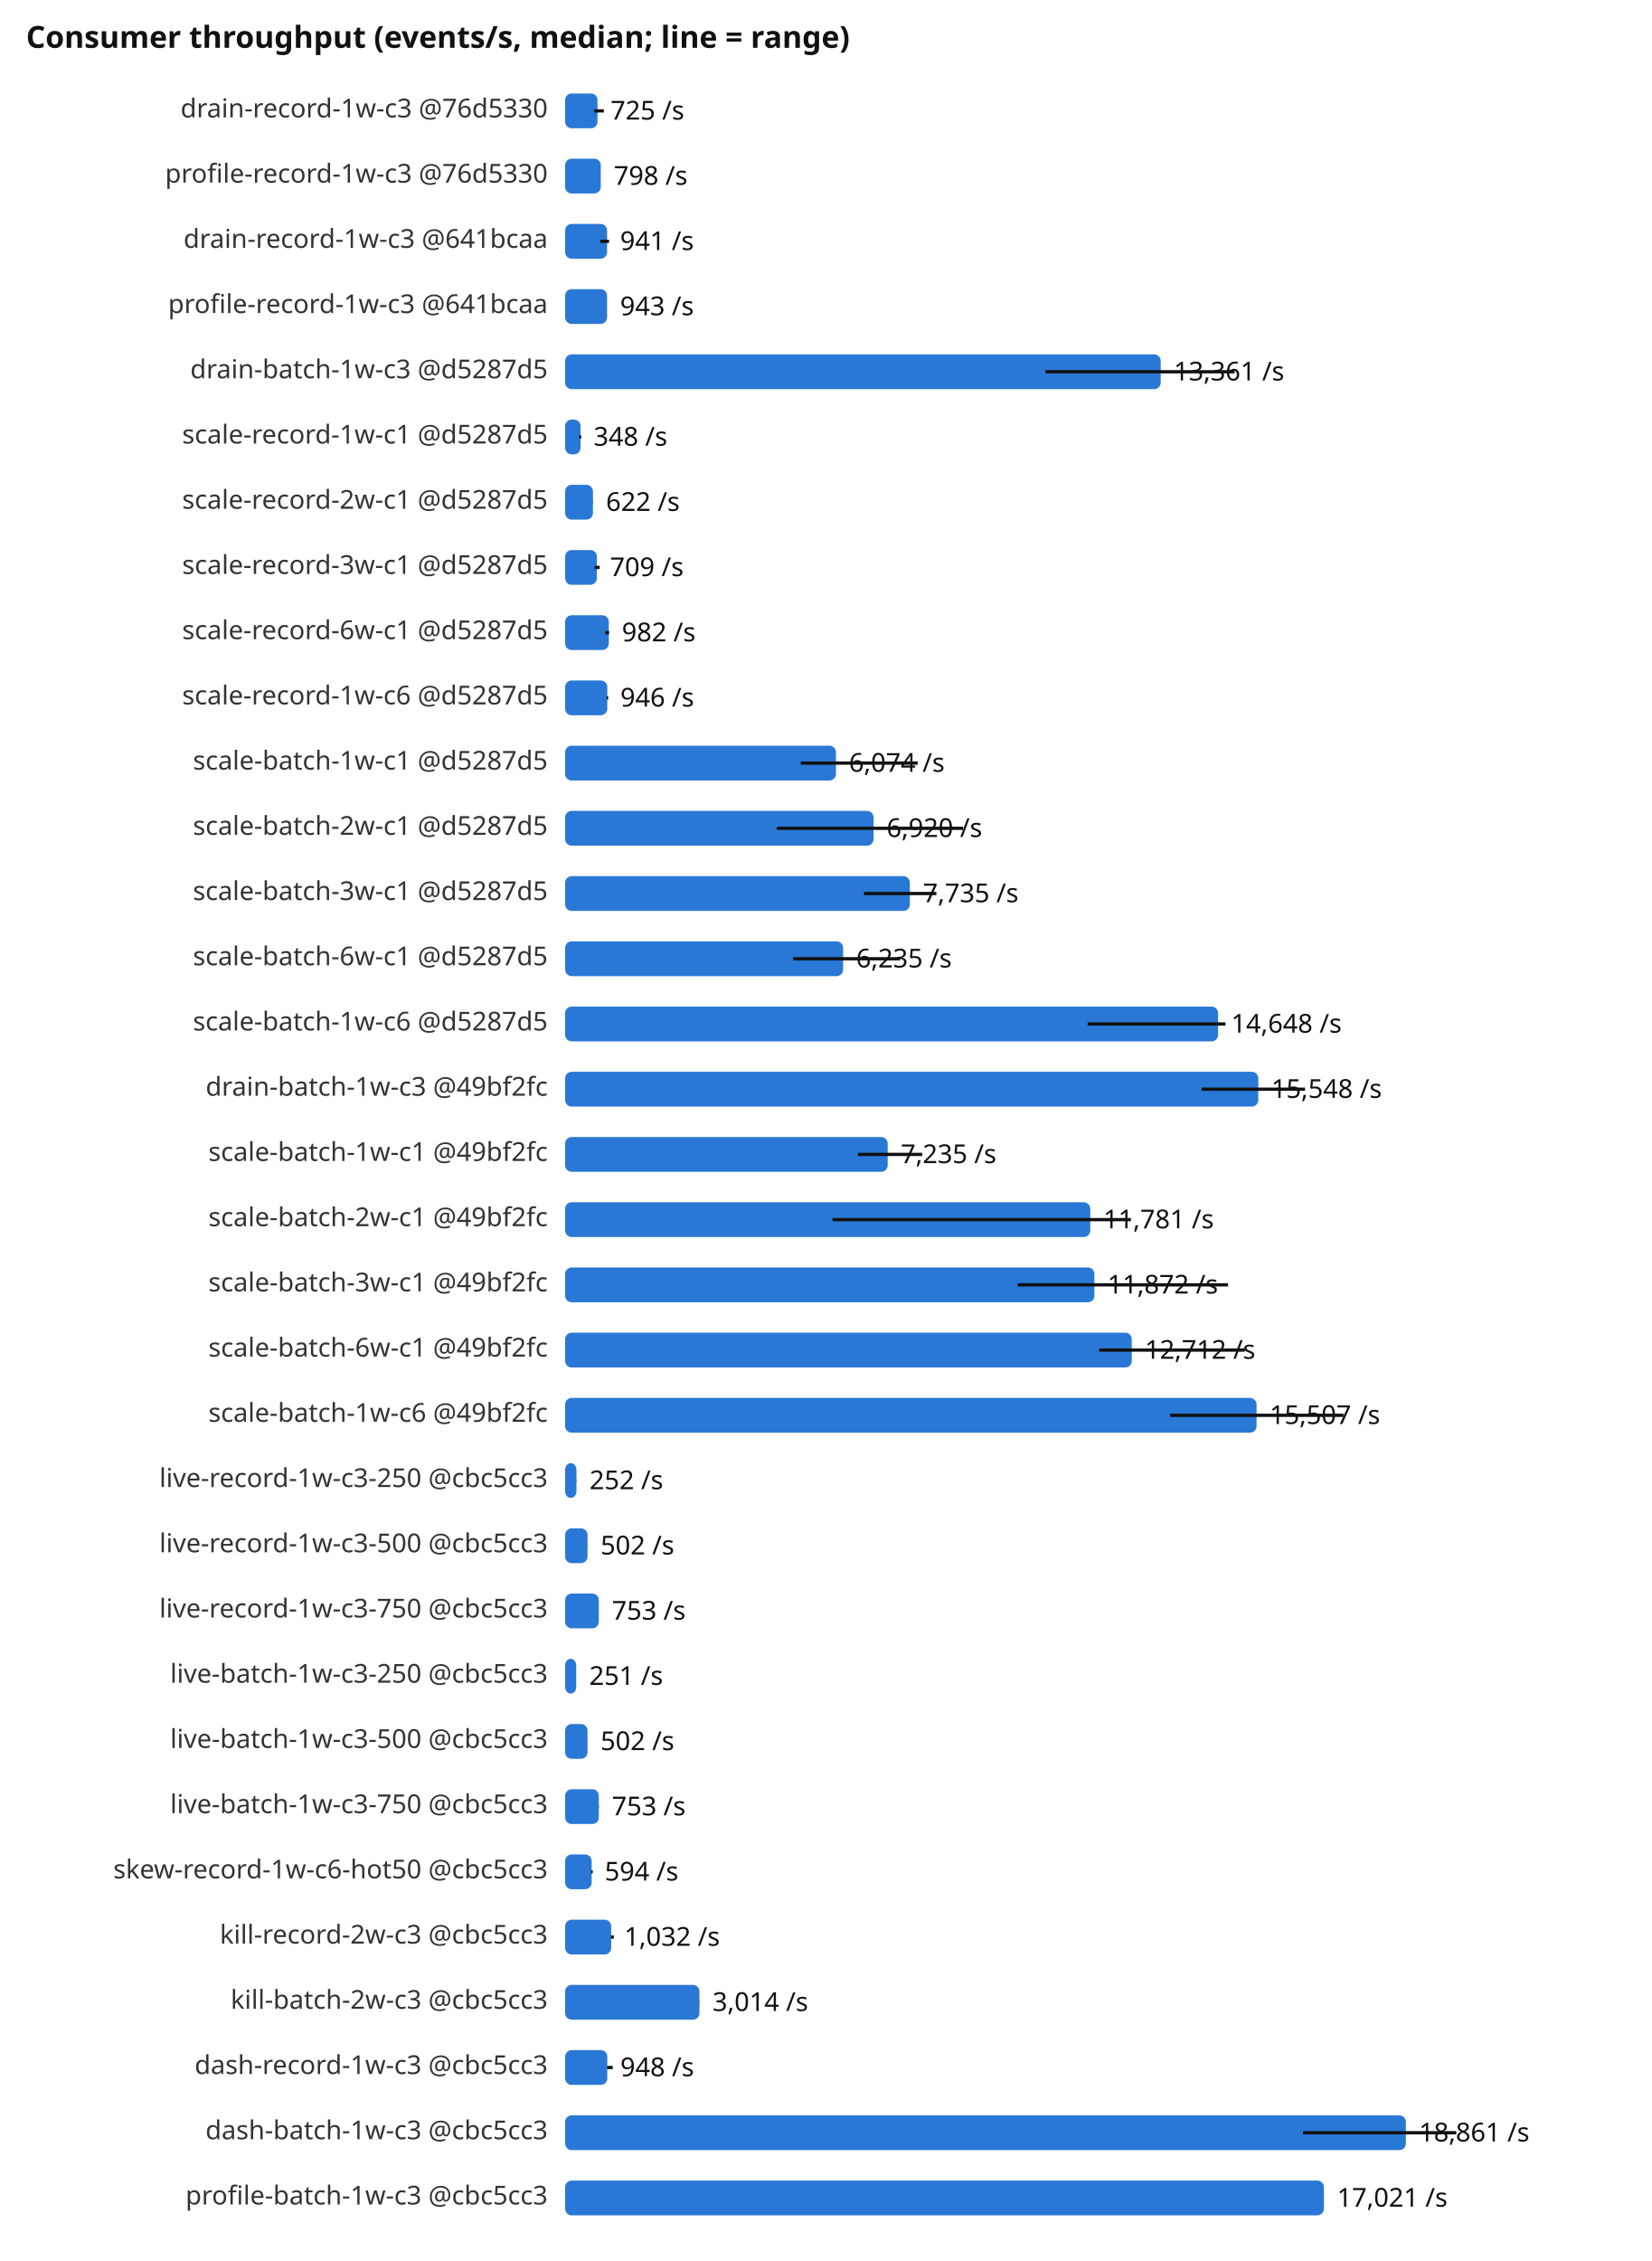
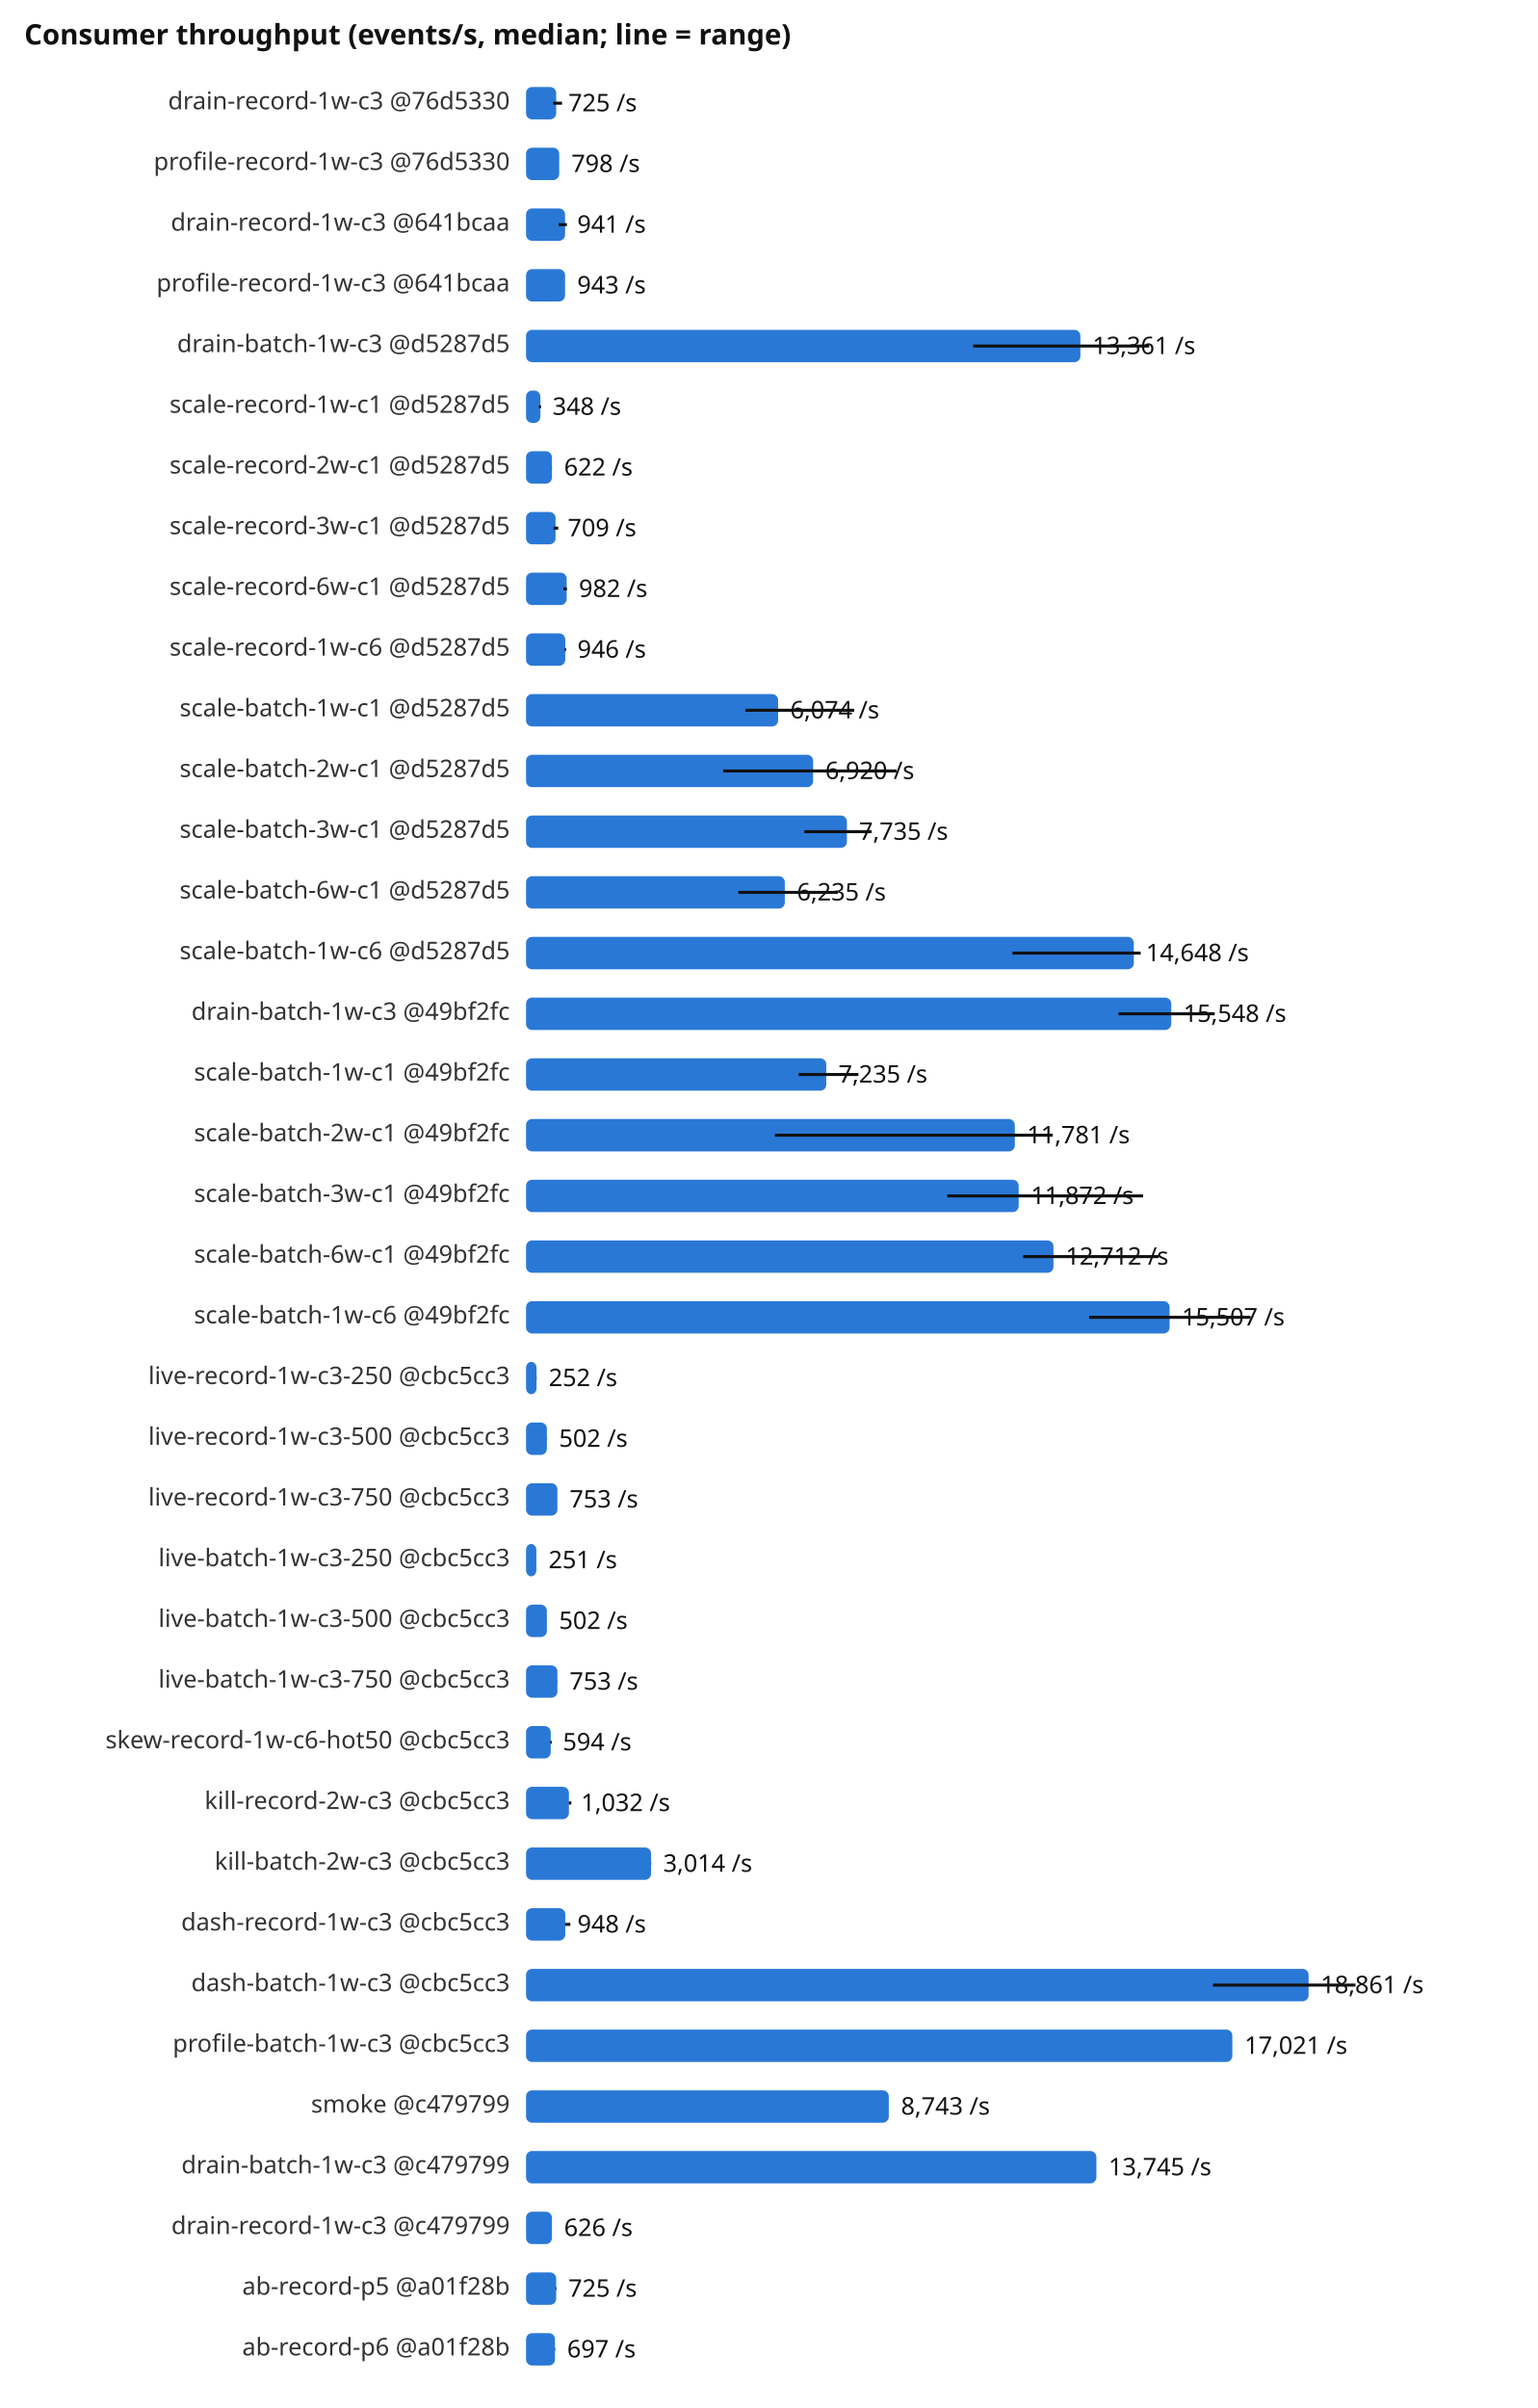
- <svg xmlns="http://www.w3.org/2000/svg" viewBox="0 0 760 1040" font-family="system-ui, sans-serif" font-size="12" role="img" aria-label="Consumer throughput (events/s, median; line = range)">
+ <svg xmlns="http://www.w3.org/2000/svg" viewBox="0 0 760 1190" font-family="system-ui, sans-serif" font-size="12" role="img" aria-label="Consumer throughput (events/s, median; line = range)">
  <rect width="100%" height="100%" fill="#ffffff" />
  <text x="12" y="22" font-size="14" font-weight="600" fill="#111">Consumer throughput (events/s, median; line = range)</text>
  <text x="252" y="54" text-anchor="end" fill="#333">drain-record-1w-c3 @76d5330</text>
  <rect x="260" y="43" width="14.9" height="16" rx="3" fill="#2a78d6" />
  <line x1="273.4" x2="277.8" y1="51" y2="51" stroke="#111" stroke-width="1.5" />
  <text x="280.9" y="55" fill="#111">725 /s</text>
  <text x="252" y="84" text-anchor="end" fill="#333">profile-record-1w-c3 @76d5330</text>
  <rect x="260" y="73" width="16.4" height="16" rx="3" fill="#2a78d6" />
  <text x="282.4" y="85" fill="#111">798 /s</text>
  <text x="252" y="114" text-anchor="end" fill="#333">drain-record-1w-c3 @641bcaa</text>
  <rect x="260" y="103" width="19.3" height="16" rx="3" fill="#2a78d6" />
  <line x1="276.1" x2="280.2" y1="111" y2="111" stroke="#111" stroke-width="1.5" />
  <text x="285.3" y="115" fill="#111">941 /s</text>
  <text x="252" y="144" text-anchor="end" fill="#333">profile-record-1w-c3 @641bcaa</text>
  <rect x="260" y="133" width="19.3" height="16" rx="3" fill="#2a78d6" />
  <text x="285.3" y="145" fill="#111">943 /s</text>
  <text x="252" y="174" text-anchor="end" fill="#333">drain-batch-1w-c3 @d5287d5</text>
  <rect x="260" y="163" width="274.0" height="16" rx="3" fill="#2a78d6" />
  <line x1="481.0" x2="568.0" y1="171" y2="171" stroke="#111" stroke-width="1.5" />
  <text x="540.0" y="175" fill="#111">13,361 /s</text>
  <text x="252" y="204" text-anchor="end" fill="#333">scale-record-1w-c1 @d5287d5</text>
  <rect x="260" y="193" width="7.1" height="16" rx="3" fill="#2a78d6" />
  <line x1="266.4" x2="267.4" y1="201" y2="201" stroke="#111" stroke-width="1.5" />
  <text x="273.1" y="205" fill="#111">348 /s</text>
  <text x="252" y="234" text-anchor="end" fill="#333">scale-record-2w-c1 @d5287d5</text>
  <rect x="260" y="223" width="12.8" height="16" rx="3" fill="#2a78d6" />
  <line x1="272.7" x2="272.8" y1="231" y2="231" stroke="#111" stroke-width="1.5" />
  <text x="278.8" y="235" fill="#111">622 /s</text>
  <text x="252" y="264" text-anchor="end" fill="#333">scale-record-3w-c1 @d5287d5</text>
  <rect x="260" y="253" width="14.6" height="16" rx="3" fill="#2a78d6" />
  <line x1="273.6" x2="275.9" y1="261" y2="261" stroke="#111" stroke-width="1.5" />
  <text x="280.6" y="265" fill="#111">709 /s</text>
  <text x="252" y="294" text-anchor="end" fill="#333">scale-record-6w-c1 @d5287d5</text>
  <rect x="260" y="283" width="20.1" height="16" rx="3" fill="#2a78d6" />
  <line x1="278.5" x2="280.2" y1="291" y2="291" stroke="#111" stroke-width="1.5" />
  <text x="286.1" y="295" fill="#111">982 /s</text>
  <text x="252" y="324" text-anchor="end" fill="#333">scale-record-1w-c6 @d5287d5</text>
  <rect x="260" y="313" width="19.4" height="16" rx="3" fill="#2a78d6" />
  <line x1="279.1" x2="279.8" y1="321" y2="321" stroke="#111" stroke-width="1.5" />
  <text x="285.4" y="325" fill="#111">946 /s</text>
  <text x="252" y="354" text-anchor="end" fill="#333">scale-batch-1w-c1 @d5287d5</text>
  <rect x="260" y="343" width="124.6" height="16" rx="3" fill="#2a78d6" />
  <line x1="368.4" x2="422.2" y1="351" y2="351" stroke="#111" stroke-width="1.5" />
  <text x="390.6" y="355" fill="#111">6,074 /s</text>
  <text x="252" y="384" text-anchor="end" fill="#333">scale-batch-2w-c1 @d5287d5</text>
  <rect x="260" y="373" width="141.9" height="16" rx="3" fill="#2a78d6" />
  <line x1="357.4" x2="443.1" y1="381" y2="381" stroke="#111" stroke-width="1.5" />
  <text x="407.9" y="385" fill="#111">6,920 /s</text>
  <text x="252" y="414" text-anchor="end" fill="#333">scale-batch-3w-c1 @d5287d5</text>
  <rect x="260" y="403" width="158.6" height="16" rx="3" fill="#2a78d6" />
  <line x1="397.5" x2="430.8" y1="411" y2="411" stroke="#111" stroke-width="1.5" />
  <text x="424.6" y="415" fill="#111">7,735 /s</text>
  <text x="252" y="444" text-anchor="end" fill="#333">scale-batch-6w-c1 @d5287d5</text>
  <rect x="260" y="433" width="127.9" height="16" rx="3" fill="#2a78d6" />
  <line x1="364.9" x2="414.1" y1="441" y2="441" stroke="#111" stroke-width="1.5" />
  <text x="393.9" y="445" fill="#111">6,235 /s</text>
  <text x="252" y="474" text-anchor="end" fill="#333">scale-batch-1w-c6 @d5287d5</text>
  <rect x="260" y="463" width="300.4" height="16" rx="3" fill="#2a78d6" />
  <line x1="500.4" x2="563.8" y1="471" y2="471" stroke="#111" stroke-width="1.5" />
  <text x="566.4" y="475" fill="#111">14,648 /s</text>
  <text x="252" y="504" text-anchor="end" fill="#333">drain-batch-1w-c3 @49bf2fc</text>
  <rect x="260" y="493" width="318.9" height="16" rx="3" fill="#2a78d6" />
  <line x1="552.8" x2="600.4" y1="501" y2="501" stroke="#111" stroke-width="1.5" />
  <text x="584.9" y="505" fill="#111">15,548 /s</text>
  <text x="252" y="534" text-anchor="end" fill="#333">scale-batch-1w-c1 @49bf2fc</text>
  <rect x="260" y="523" width="148.4" height="16" rx="3" fill="#2a78d6" />
  <line x1="394.7" x2="424.3" y1="531" y2="531" stroke="#111" stroke-width="1.5" />
  <text x="414.4" y="535" fill="#111">7,235 /s</text>
  <text x="252" y="564" text-anchor="end" fill="#333">scale-batch-2w-c1 @49bf2fc</text>
  <rect x="260" y="553" width="241.6" height="16" rx="3" fill="#2a78d6" />
  <line x1="383.0" x2="520.3" y1="561" y2="561" stroke="#111" stroke-width="1.5" />
  <text x="507.6" y="565" fill="#111">11,781 /s</text>
  <text x="252" y="594" text-anchor="end" fill="#333">scale-batch-3w-c1 @49bf2fc</text>
  <rect x="260" y="583" width="243.5" height="16" rx="3" fill="#2a78d6" />
  <line x1="468.2" x2="565.0" y1="591" y2="591" stroke="#111" stroke-width="1.5" />
  <text x="509.5" y="595" fill="#111">11,872 /s</text>
  <text x="252" y="624" text-anchor="end" fill="#333">scale-batch-6w-c1 @49bf2fc</text>
  <rect x="260" y="613" width="260.7" height="16" rx="3" fill="#2a78d6" />
  <line x1="505.7" x2="572.7" y1="621" y2="621" stroke="#111" stroke-width="1.5" />
  <text x="526.7" y="625" fill="#111">12,712 /s</text>
  <text x="252" y="654" text-anchor="end" fill="#333">scale-batch-1w-c6 @49bf2fc</text>
  <rect x="260" y="643" width="318.1" height="16" rx="3" fill="#2a78d6" />
  <line x1="538.3" x2="618.1" y1="651" y2="651" stroke="#111" stroke-width="1.5" />
  <text x="584.1" y="655" fill="#111">15,507 /s</text>
  <text x="252" y="684" text-anchor="end" fill="#333">live-record-1w-c3-250 @cbc5cc3</text>
  <rect x="260" y="673" width="5.2" height="16" rx="3" fill="#2a78d6" />
  <line x1="265.1" x2="265.2" y1="681" y2="681" stroke="#111" stroke-width="1.5" />
  <text x="271.2" y="685" fill="#111">252 /s</text>
  <text x="252" y="714" text-anchor="end" fill="#333">live-record-1w-c3-500 @cbc5cc3</text>
  <rect x="260" y="703" width="10.3" height="16" rx="3" fill="#2a78d6" />
  <line x1="270.3" x2="270.4" y1="711" y2="711" stroke="#111" stroke-width="1.5" />
  <text x="276.3" y="715" fill="#111">502 /s</text>
  <text x="252" y="744" text-anchor="end" fill="#333">live-record-1w-c3-750 @cbc5cc3</text>
  <rect x="260" y="733" width="15.5" height="16" rx="3" fill="#2a78d6" />
  <line x1="275.5" x2="275.5" y1="741" y2="741" stroke="#111" stroke-width="1.5" />
  <text x="281.5" y="745" fill="#111">753 /s</text>
  <text x="252" y="774" text-anchor="end" fill="#333">live-batch-1w-c3-250 @cbc5cc3</text>
  <rect x="260" y="763" width="5.1" height="16" rx="3" fill="#2a78d6" />
  <line x1="265.1" x2="265.1" y1="771" y2="771" stroke="#111" stroke-width="1.5" />
  <text x="271.1" y="775" fill="#111">251 /s</text>
  <text x="252" y="804" text-anchor="end" fill="#333">live-batch-1w-c3-500 @cbc5cc3</text>
  <rect x="260" y="793" width="10.3" height="16" rx="3" fill="#2a78d6" />
  <line x1="270.3" x2="270.3" y1="801" y2="801" stroke="#111" stroke-width="1.5" />
  <text x="276.3" y="805" fill="#111">502 /s</text>
  <text x="252" y="834" text-anchor="end" fill="#333">live-batch-1w-c3-750 @cbc5cc3</text>
  <rect x="260" y="823" width="15.5" height="16" rx="3" fill="#2a78d6" />
  <line x1="275.4" x2="275.5" y1="831" y2="831" stroke="#111" stroke-width="1.5" />
  <text x="281.5" y="835" fill="#111">753 /s</text>
  <text x="252" y="864" text-anchor="end" fill="#333">skew-record-1w-c6-hot50 @cbc5cc3</text>
  <rect x="260" y="853" width="12.2" height="16" rx="3" fill="#2a78d6" />
  <line x1="272.0" x2="272.7" y1="861" y2="861" stroke="#111" stroke-width="1.5" />
  <text x="278.2" y="865" fill="#111">594 /s</text>
  <text x="252" y="894" text-anchor="end" fill="#333">kill-record-2w-c3 @cbc5cc3</text>
  <rect x="260" y="883" width="21.2" height="16" rx="3" fill="#2a78d6" />
  <line x1="281.1" x2="282.4" y1="891" y2="891" stroke="#111" stroke-width="1.5" />
  <text x="287.2" y="895" fill="#111">1,032 /s</text>
  <text x="252" y="924" text-anchor="end" fill="#333">kill-batch-2w-c3 @cbc5cc3</text>
  <rect x="260" y="913" width="61.8" height="16" rx="3" fill="#2a78d6" />
  <line x1="321.8" x2="321.9" y1="921" y2="921" stroke="#111" stroke-width="1.5" />
  <text x="327.8" y="925" fill="#111">3,014 /s</text>
  <text x="252" y="954" text-anchor="end" fill="#333">dash-record-1w-c3 @cbc5cc3</text>
  <rect x="260" y="943" width="19.4" height="16" rx="3" fill="#2a78d6" />
  <line x1="279.3" x2="281.9" y1="951" y2="951" stroke="#111" stroke-width="1.5" />
  <text x="285.4" y="955" fill="#111">948 /s</text>
  <text x="252" y="984" text-anchor="end" fill="#333">dash-batch-1w-c3 @cbc5cc3</text>
  <rect x="260" y="973" width="386.8" height="16" rx="3" fill="#2a78d6" />
  <line x1="599.5" x2="670.0" y1="981" y2="981" stroke="#111" stroke-width="1.5" />
  <text x="652.8" y="985" fill="#111">18,861 /s</text>
  <text x="252" y="1014" text-anchor="end" fill="#333">profile-batch-1w-c3 @cbc5cc3</text>
  <rect x="260" y="1003" width="349.1" height="16" rx="3" fill="#2a78d6" />
  <text x="615.1" y="1015" fill="#111">17,021 /s</text>
+   <text x="252" y="1044" text-anchor="end" fill="#333">smoke @c479799</text>
+   <rect x="260" y="1033" width="179.3" height="16" rx="3" fill="#2a78d6" />
+   <text x="445.3" y="1045" fill="#111">8,743 /s</text>
+   <text x="252" y="1074" text-anchor="end" fill="#333">drain-batch-1w-c3 @c479799</text>
+   <rect x="260" y="1063" width="281.9" height="16" rx="3" fill="#2a78d6" />
+   <text x="547.9" y="1075" fill="#111">13,745 /s</text>
+   <text x="252" y="1104" text-anchor="end" fill="#333">drain-record-1w-c3 @c479799</text>
+   <rect x="260" y="1093" width="12.8" height="16" rx="3" fill="#2a78d6" />
+   <text x="278.8" y="1105" fill="#111">626 /s</text>
+   <text x="252" y="1134" text-anchor="end" fill="#333">ab-record-p5 @a01f28b</text>
+   <rect x="260" y="1123" width="14.9" height="16" rx="3" fill="#2a78d6" />
+   <line x1="274.7" x2="275.0" y1="1131" y2="1131" stroke="#111" stroke-width="1.5" />
+   <text x="280.9" y="1135" fill="#111">725 /s</text>
+   <text x="252" y="1164" text-anchor="end" fill="#333">ab-record-p6 @a01f28b</text>
+   <rect x="260" y="1153" width="14.3" height="16" rx="3" fill="#2a78d6" />
+   <line x1="274.2" x2="274.4" y1="1161" y2="1161" stroke="#111" stroke-width="1.5" />
+   <text x="280.3" y="1165" fill="#111">697 /s</text>
</svg>
